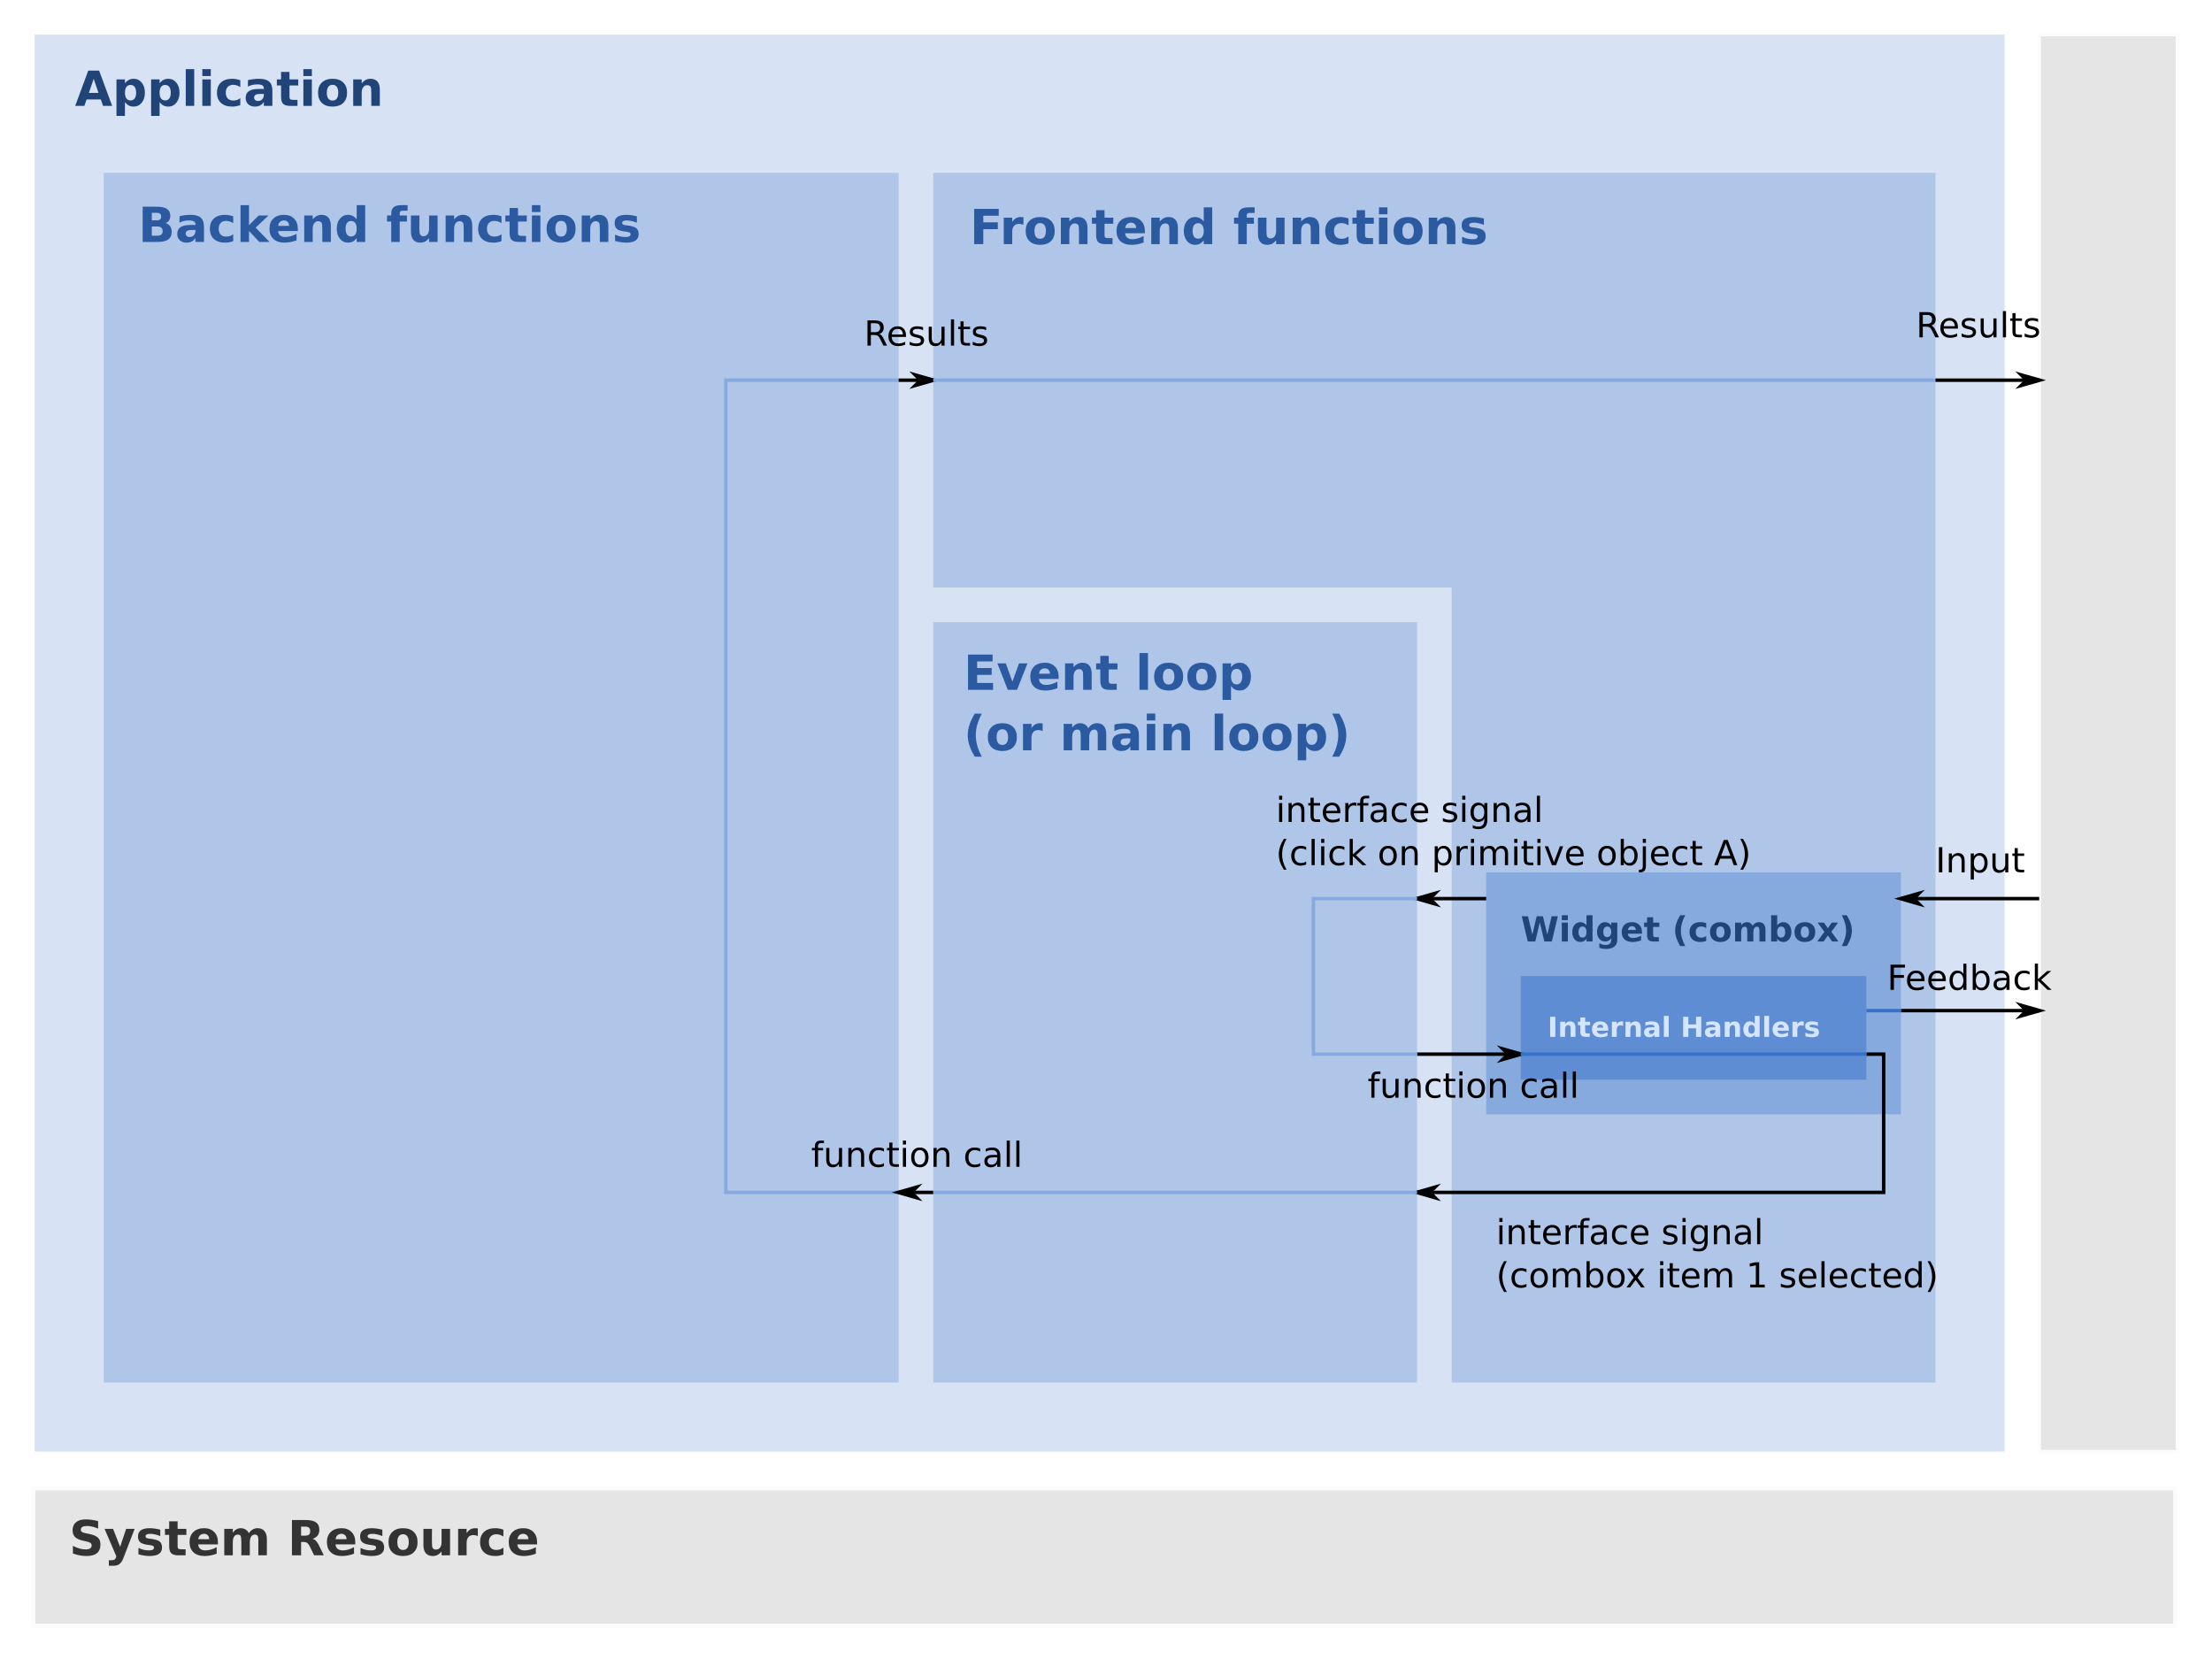
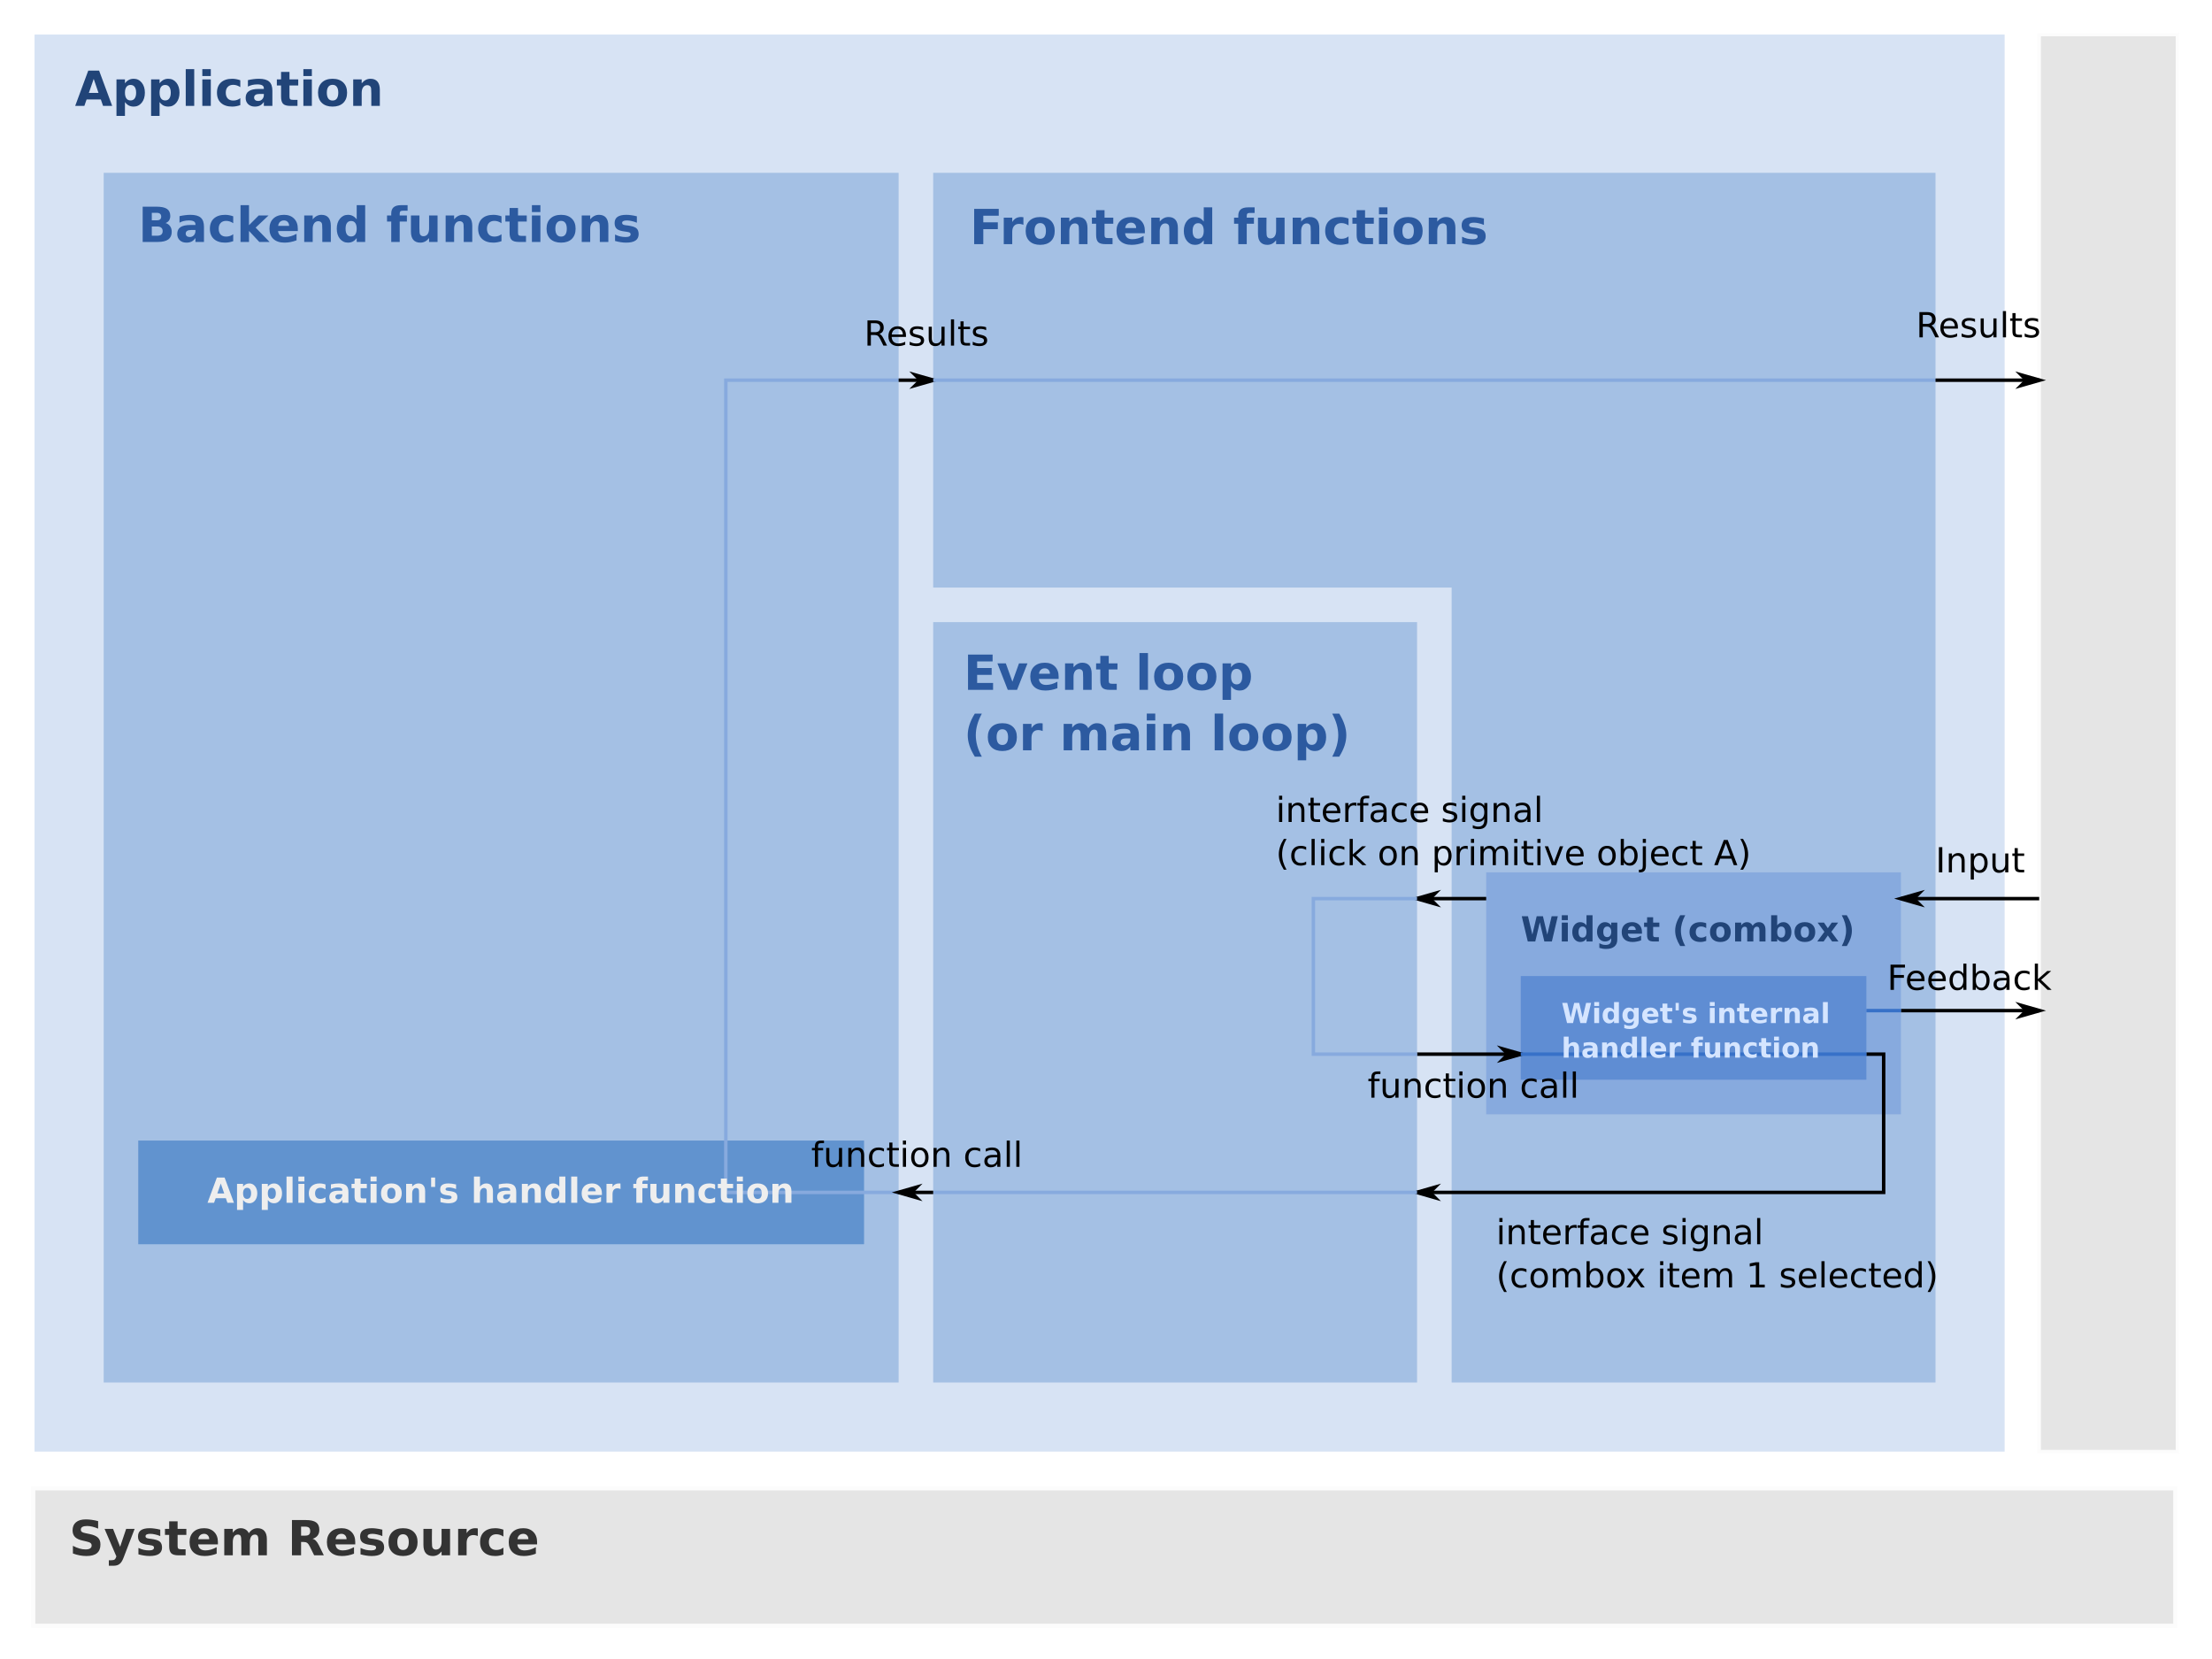
<svg xmlns="http://www.w3.org/2000/svg" width="640" height="480" id="svg2" version="1.0">
  <defs id="defs4">
+     <marker orient="auto" refY="0.0" refX="0.0" id="Arrow2Lend" style="overflow:visible;">
+       <path id="path3888" style="font-size:12.0;fill-rule:evenodd;stroke-width:0.625;stroke-linejoin:round;" d="M 8.719,4.034 L -2.207,0.016 L 8.719,-4.002 C 6.973,-1.63 6.983,1.616 8.719,4.034 z " transform="scale(1.1) rotate(180) translate(1,0)" />
+     </marker>
    <marker orient="auto" refY="0.0" refX="0.0" id="Arrow1Mend" style="overflow:visible;">
      <path id="path3206" d="M 0.0,0.0 L 5.0,-5.0 L -12.5,0.0 L 5.0,5.0 L 0.0,0.0 z " style="fill-rule:evenodd;stroke:#000000;stroke-width:1.0pt;marker-start:none;" transform="scale(0.4) rotate(180) translate(10,0)" />
    </marker>
  </defs>
  <g id="layer1">
    <rect style="opacity:0.5;fill:#cccccc;fill-opacity:1;stroke:#f9f9f9;stroke-width:1;stroke-miterlimit:4;stroke-dasharray:none;stroke-opacity:1" id="rect2215" width="40" height="410" x="590" y="10" />
    <rect style="opacity:0.5;fill:#cccccc;fill-opacity:1;stroke:#f9f9f9;stroke-width:1.226;stroke-miterlimit:4;stroke-dasharray:none;stroke-opacity:1" id="rect2217" width="39.774" height="619.774" x="430.613" y="-629.387" transform="matrix(0,1,-1,0,0,0)" />
    <path style="fill:#d7e3f4;fill-opacity:1;stroke-width:1;stroke-miterlimit:4;stroke-opacity:1" d="M 10,10 L 580,10 L 580,420 L 10,420 L 10,10 z " id="rect2204" />
-     <path style="fill:#afc6e9;fill-opacity:1;stroke-width:1;stroke-miterlimit:4;stroke-opacity:1" d="M 270,50 L 560,50 L 560,400 L 420,400 L 420,170 L 270,170 L 270,50 z " id="rect2195" />
-     <rect style="opacity:1;fill:#afc6e9;fill-opacity:1;stroke-width:1;stroke-miterlimit:4;stroke-dasharray:none;stroke-opacity:1" id="rect2193" width="140" height="220" x="270" y="180" />
-     <rect style="opacity:1;fill:#afc6e9;fill-opacity:1;stroke-width:1;stroke-miterlimit:4;stroke-dasharray:none;stroke-opacity:1" id="rect2191" width="230" height="350" x="30" y="50" />
+     <path style="fill:#a4c0e4;fill-opacity:1;stroke-width:1;stroke-miterlimit:4;stroke-opacity:1" d="M 270,50 L 560,50 L 560,400 L 420,400 L 420,170 L 270,170 L 270,50 z " id="rect2195" />
+     <rect style="opacity:1;fill:#a4c0e4;fill-opacity:1;stroke-width:1;stroke-miterlimit:4;stroke-dasharray:none;stroke-opacity:1" id="rect2193" width="140" height="220" x="270" y="180" />
+     <rect style="opacity:1;fill:#a4c0e4;fill-opacity:1;stroke-width:1;stroke-miterlimit:4;stroke-dasharray:none;stroke-opacity:1" id="rect2191" width="230" height="350" x="30" y="50" />
+     <rect style="opacity:1;fill:#6193cf;fill-opacity:1" id="rect2439" width="210" height="30" x="40" y="330" />
    <text xml:space="preserve" style="font-size:14px;font-style:normal;font-weight:bold;fill:#214478;fill-opacity:1;stroke:none;stroke-width:1px;stroke-linecap:butt;stroke-linejoin:miter;stroke-opacity:1;font-family:Bitstream Vera Sans" x="21.693" y="30.637" id="text2165">
      <tspan id="tspan2167" x="21.693" y="30.637">Application</tspan>
    </text>
    <text xml:space="preserve" style="font-size:14px;font-style:normal;font-weight:bold;writing-mode:lr-tb;fill:#2c5aa0;fill-opacity:1;stroke:none;stroke-width:1px;stroke-linecap:butt;stroke-linejoin:miter;stroke-opacity:1;font-family:Bitstream Vera Sans" x="278.797" y="199.588" id="text2222">
      <tspan id="tspan2224" x="278.797" y="199.588">Event loop </tspan>
      <tspan x="278.797" y="217.088" id="tspan2201">(or main loop)</tspan>
    </text>
    <text xml:space="preserve" style="font-size:14px;font-style:normal;font-weight:bold;writing-mode:lr-tb;fill:#2c5aa0;fill-opacity:1;stroke:none;stroke-width:1px;stroke-linecap:butt;stroke-linejoin:miter;stroke-opacity:1;font-family:Bitstream Vera Sans" x="40" y="70" id="text2214">
      <tspan id="tspan2216" x="40" y="70">Backend functions</tspan>
    </text>
    <text xml:space="preserve" style="font-size:14px;font-style:normal;font-weight:bold;writing-mode:lr-tb;fill:#2c5aa0;fill-opacity:1;stroke:none;stroke-width:1px;stroke-linecap:butt;stroke-linejoin:miter;stroke-opacity:1;font-family:Bitstream Vera Sans" x="280.58" y="70.637" id="text2218">
      <tspan id="tspan2220" x="280.58" y="70.637">Frontend functions</tspan>
    </text>
    <text xml:space="preserve" style="font-size:12px;font-style:normal;font-weight:bold;writing-mode:tb-rl;fill:#333333;fill-opacity:1;stroke:none;stroke-width:1px;stroke-linecap:butt;stroke-linejoin:miter;stroke-opacity:1;font-family:Bitstream Vera Sans" x="604.402" y="18.114" id="text2173">
      <tspan id="tspan2175" x="18.114" y="604.402" style="font-size:14px;fill:#333333">User</tspan>
    </text>
    <text xml:space="preserve" style="font-size:14px;font-style:normal;font-weight:bold;fill:#333333;fill-opacity:1;stroke:none;stroke-width:1px;stroke-linecap:butt;stroke-linejoin:miter;stroke-opacity:1;font-family:Bitstream Vera Sans" x="20" y="450" id="text2169">
      <tspan id="tspan2171" x="20" y="450">System Resource</tspan>
    </text>
    <rect style="opacity:1;fill:#87aade;fill-opacity:1;stroke:none;stroke-width:1;stroke-miterlimit:4;stroke-dasharray:none;stroke-dashoffset:0;stroke-opacity:1" id="rect2209" width="120" height="70" x="430" y="252.402" />
    <rect style="opacity:1;fill:#5f8dd3;fill-opacity:1;stroke:none;stroke-width:1;stroke-miterlimit:4;stroke-dasharray:none;stroke-dashoffset:0;stroke-opacity:1" id="rect2211" width="100" height="30" x="440" y="282.402" />
    <text xml:space="preserve" style="font-size:10px;font-style:normal;font-weight:bold;writing-mode:lr-tb;fill:#214478;fill-opacity:1;stroke:none;stroke-width:1px;stroke-linecap:butt;stroke-linejoin:miter;stroke-opacity:1;font-family:DejaVu Sans" x="440" y="272.402" id="text2213">
      <tspan id="tspan2215" x="440" y="272.402">Widget (combox)</tspan>
-     </text>
-     <text xml:space="preserve" style="font-size:8px;font-style:normal;font-weight:bold;writing-mode:lr-tb;fill:#d5e5ff;fill-opacity:1;stroke:none;stroke-width:1px;stroke-linecap:butt;stroke-linejoin:miter;stroke-opacity:1;font-family:DejaVu Sans" x="447.768" y="300" id="text2217">
-       <tspan id="tspan2219" x="447.768" y="300">Internal Handlers</tspan>
    </text>
    <path style="fill:none;fill-rule:evenodd;stroke:#000000;stroke-width:1px;stroke-linecap:butt;stroke-linejoin:miter;marker-start:none;marker-end:url(#Arrow1Mend);stroke-opacity:1" d="M 550,292.402 L 590,292.402" id="path2221" />
    <path style="fill:none;fill-rule:evenodd;stroke:#000000;stroke-width:1px;stroke-linecap:butt;stroke-linejoin:miter;marker-start:none;marker-end:url(#Arrow1Mend);stroke-opacity:1" d="M 590,260 L 550,260" id="path3392" />
    <path style="fill:none;fill-rule:evenodd;stroke:#000000;stroke-width:1px;stroke-linecap:butt;stroke-linejoin:miter;marker-start:none;marker-end:url(#Arrow1Mend);stroke-opacity:1" d="M 430,260 L 410,260" id="path3394" />
    <path style="fill:none;fill-rule:evenodd;stroke:#000000;stroke-width:1px;stroke-linecap:butt;stroke-linejoin:miter;marker-start:none;marker-end:url(#Arrow1Mend);stroke-opacity:1" d="M 540,305 L 545,305 L 545,345 L 410,345" id="path3398" />
    <text xml:space="preserve" style="font-size:10px;font-style:normal;font-weight:normal;writing-mode:lr-tb;fill:#000000;fill-opacity:1;stroke:none;stroke-width:1px;stroke-linecap:butt;stroke-linejoin:miter;stroke-opacity:1;font-family:DejaVu Sans" x="369.141" y="237.822" id="text3400">
      <tspan id="tspan3402" x="369.141" y="237.822">interface signal</tspan>
      <tspan x="369.141" y="250.322" id="tspan3404">(click on primitive object A)</tspan>
    </text>
    <text xml:space="preserve" style="font-size:10px;font-style:normal;font-weight:normal;writing-mode:lr-tb;fill:#000000;fill-opacity:1;stroke:none;stroke-width:1px;stroke-linecap:butt;stroke-linejoin:miter;stroke-opacity:1;font-family:DejaVu Sans" x="560" y="252.402" id="text3406">
      <tspan id="tspan3408" x="560" y="252.402">Input</tspan>
    </text>
    <text xml:space="preserve" style="font-size:10px;font-style:normal;font-weight:normal;writing-mode:lr-tb;fill:#000000;fill-opacity:1;stroke:none;stroke-width:1px;stroke-linecap:butt;stroke-linejoin:miter;stroke-opacity:1;font-family:DejaVu Sans" x="546" y="286.402" id="text3410">
      <tspan x="546" y="286.402" id="tspan3198">Feedback</tspan>
    </text>
    <path style="fill:none;fill-rule:evenodd;stroke:#000000;stroke-width:1px;stroke-linecap:butt;stroke-linejoin:miter;marker-start:none;marker-end:url(#Arrow1Mend);stroke-opacity:1" d="M 410,305 L 440,305" id="path3414" />
    <text xml:space="preserve" style="font-size:10px;font-style:normal;font-weight:normal;writing-mode:lr-tb;fill:#000000;fill-opacity:1;stroke:none;stroke-width:1px;stroke-linecap:butt;stroke-linejoin:miter;stroke-opacity:1;font-family:DejaVu Sans" x="395.683" y="317.598" id="text3416">
      <tspan id="tspan3418" x="395.683" y="317.598">function call</tspan>
    </text>
    <text xml:space="preserve" style="font-size:10px;font-style:normal;font-weight:normal;writing-mode:lr-tb;fill:#000000;fill-opacity:1;stroke:none;stroke-width:1px;stroke-linecap:butt;stroke-linejoin:miter;stroke-opacity:1;font-family:DejaVu Sans" x="432.876" y="360" id="text3420">
      <tspan id="tspan3422" x="432.876" y="360">interface signal</tspan>
      <tspan x="432.876" y="372.5" id="tspan3424">(combox item 1 selected)</tspan>
    </text>
    <text xml:space="preserve" style="font-size:10px;font-style:normal;font-weight:normal;writing-mode:lr-tb;fill:#000000;fill-opacity:1;stroke:none;stroke-width:1px;stroke-linecap:butt;stroke-linejoin:miter;stroke-opacity:1;font-family:DejaVu Sans" x="234.683" y="337.598" id="text3430">
      <tspan id="tspan3432" x="234.683" y="337.598">function call</tspan>
    </text>
    <path style="fill:none;fill-rule:evenodd;stroke:#87aade;stroke-width:1px;stroke-linecap:butt;stroke-linejoin:miter;stroke-opacity:1" d="M 410,260 L 380,260 L 380,305 L 410,305" id="path3434" />
    <path style="fill:#5f8dd3;fill-rule:evenodd;stroke:#3771c8;stroke-width:1px;stroke-linecap:butt;stroke-linejoin:miter;stroke-opacity:1" d="M 440,305 L 540,305" id="path4405" />
+     <text xml:space="preserve" style="font-size:8px;font-style:normal;font-weight:bold;writing-mode:lr-tb;fill:#d5e5ff;fill-opacity:1;stroke:none;stroke-width:1px;stroke-linecap:butt;stroke-linejoin:miter;stroke-opacity:1;font-family:DejaVu Sans" x="451.768" y="296" id="text2217">
+       <tspan x="451.768" y="296" id="tspan2449">Widget's internal</tspan>
+       <tspan x="451.768" y="306" id="tspan2453">handler function</tspan>
+     </text>
    <path style="fill:#afc6e9;fill-rule:evenodd;stroke:#87aade;stroke-width:1px;stroke-linecap:butt;stroke-linejoin:miter;stroke-opacity:1" d="M 410,345 L 270,345" id="path4407" />
    <path style="fill:none;fill-rule:evenodd;stroke:#87aade;stroke-width:1px;stroke-linecap:butt;stroke-linejoin:miter;stroke-opacity:1" d="M 260,345 L 210,345 L 210,110 L 260,110" id="path2212" />
    <path style="fill:none;fill-rule:evenodd;stroke:#000000;stroke-width:1px;stroke-linecap:butt;stroke-linejoin:miter;marker-start:none;marker-end:url(#Arrow1Mend);stroke-opacity:1" d="M 260,110 L 270,110" id="path2216" />
    <path style="fill:none;fill-rule:evenodd;stroke:#87aade;stroke-width:1px;stroke-linecap:butt;stroke-linejoin:miter;stroke-opacity:1" d="M 270,110 L 560,110" id="path2218" />
    <text xml:space="preserve" style="font-size:10px;font-style:normal;font-weight:normal;writing-mode:lr-tb;fill:#000000;fill-opacity:1;stroke:none;stroke-width:1px;stroke-linecap:butt;stroke-linejoin:miter;stroke-opacity:1;font-family:DejaVu Sans" x="250" y="100" id="text2220">
      <tspan id="tspan2222" x="250" y="100">Results</tspan>
    </text>
    <path style="fill:none;fill-rule:evenodd;stroke:#000000;stroke-width:1px;stroke-linecap:butt;stroke-linejoin:miter;marker-start:none;marker-end:url(#Arrow1Mend);stroke-opacity:1" d="M 560,110 L 590,110" id="path2226" />
    <text xml:space="preserve" style="font-size:10px;font-style:normal;font-weight:normal;writing-mode:lr-tb;fill:#000000;fill-opacity:1;stroke:none;stroke-width:1px;stroke-linecap:butt;stroke-linejoin:miter;stroke-opacity:1;font-family:DejaVu Sans" x="554.36" y="97.598" id="text3202">
      <tspan id="tspan3204" x="554.36" y="97.598">Results</tspan>
    </text>
    <path style="fill:none;fill-rule:evenodd;stroke:#3771c8;stroke-width:1px;stroke-linecap:butt;stroke-linejoin:miter;stroke-opacity:1" d="M 540,292.402 L 550,292.402" id="path3207" />
    <path style="fill:none;fill-rule:evenodd;stroke:#000000;stroke-width:1px;stroke-linecap:butt;stroke-linejoin:miter;marker-start:none;marker-end:url(#Arrow1Mend);stroke-opacity:1" d="M 270,345 L 260,345" id="path3428" />
+     <text xml:space="preserve" style="font-size:10px;font-style:normal;font-weight:bold;writing-mode:lr-tb;fill:#eeeeee;fill-opacity:1;stroke:none;stroke-width:1px;stroke-linecap:butt;stroke-linejoin:miter;stroke-opacity:1;font-family:DejaVu Sans;-inkscape-font-specification:DejaVu Sans Bold" x="60" y="348" id="text2441">
+       <tspan id="tspan2443" x="60" y="348">Application's handler function</tspan>
+     </text>
  </g>
</svg>
